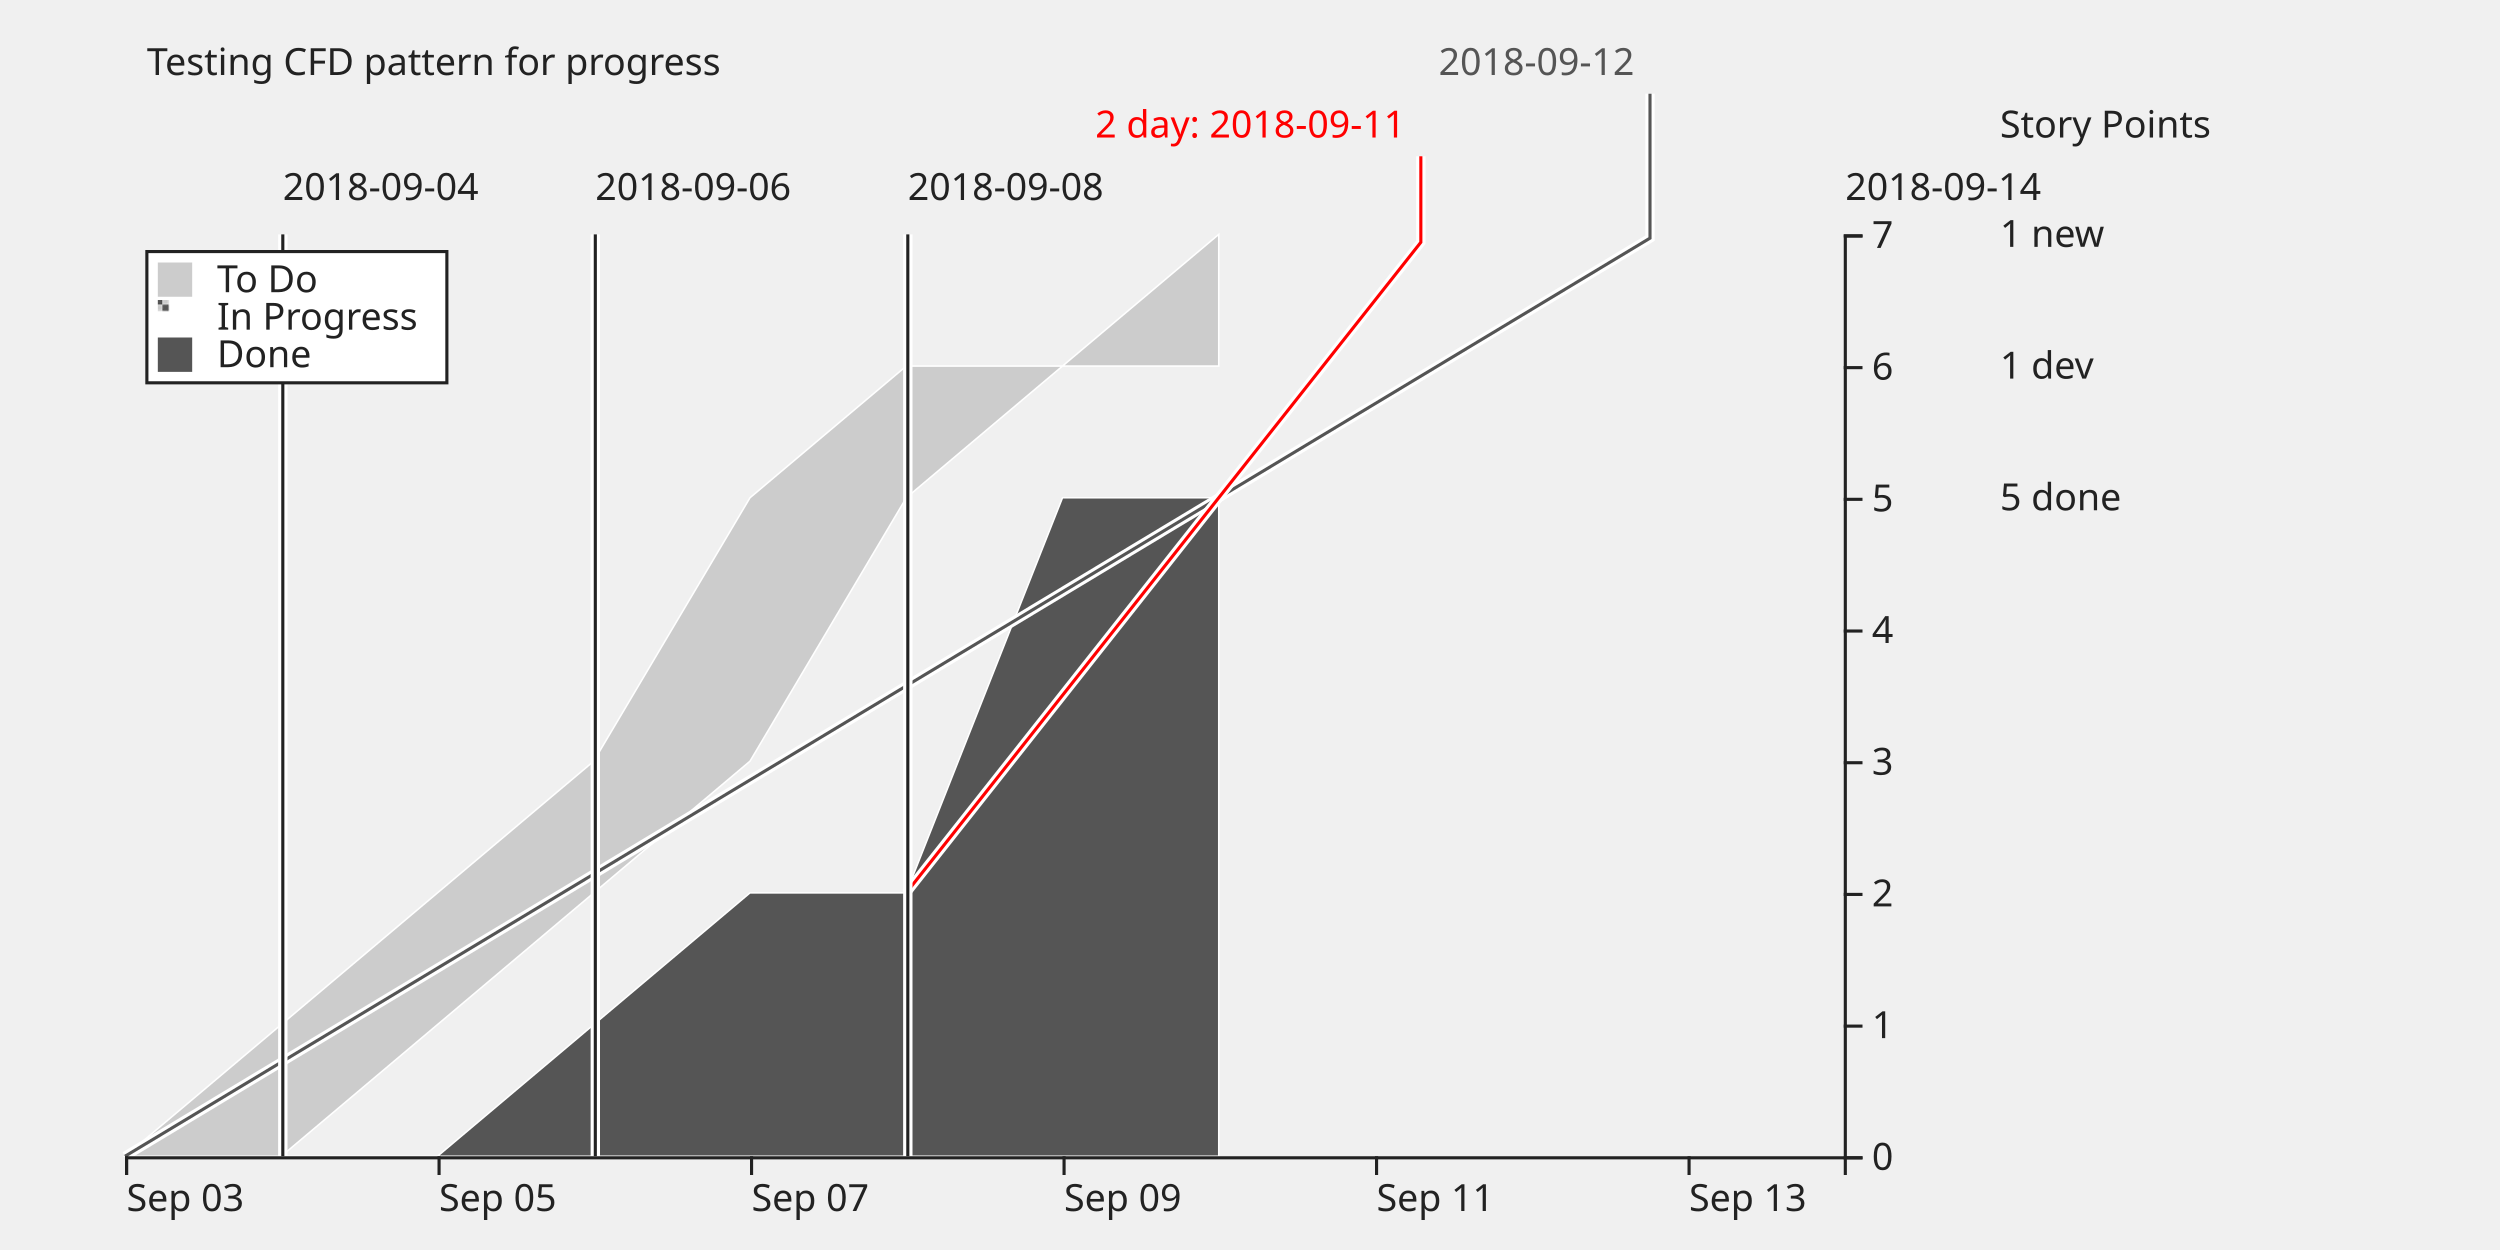
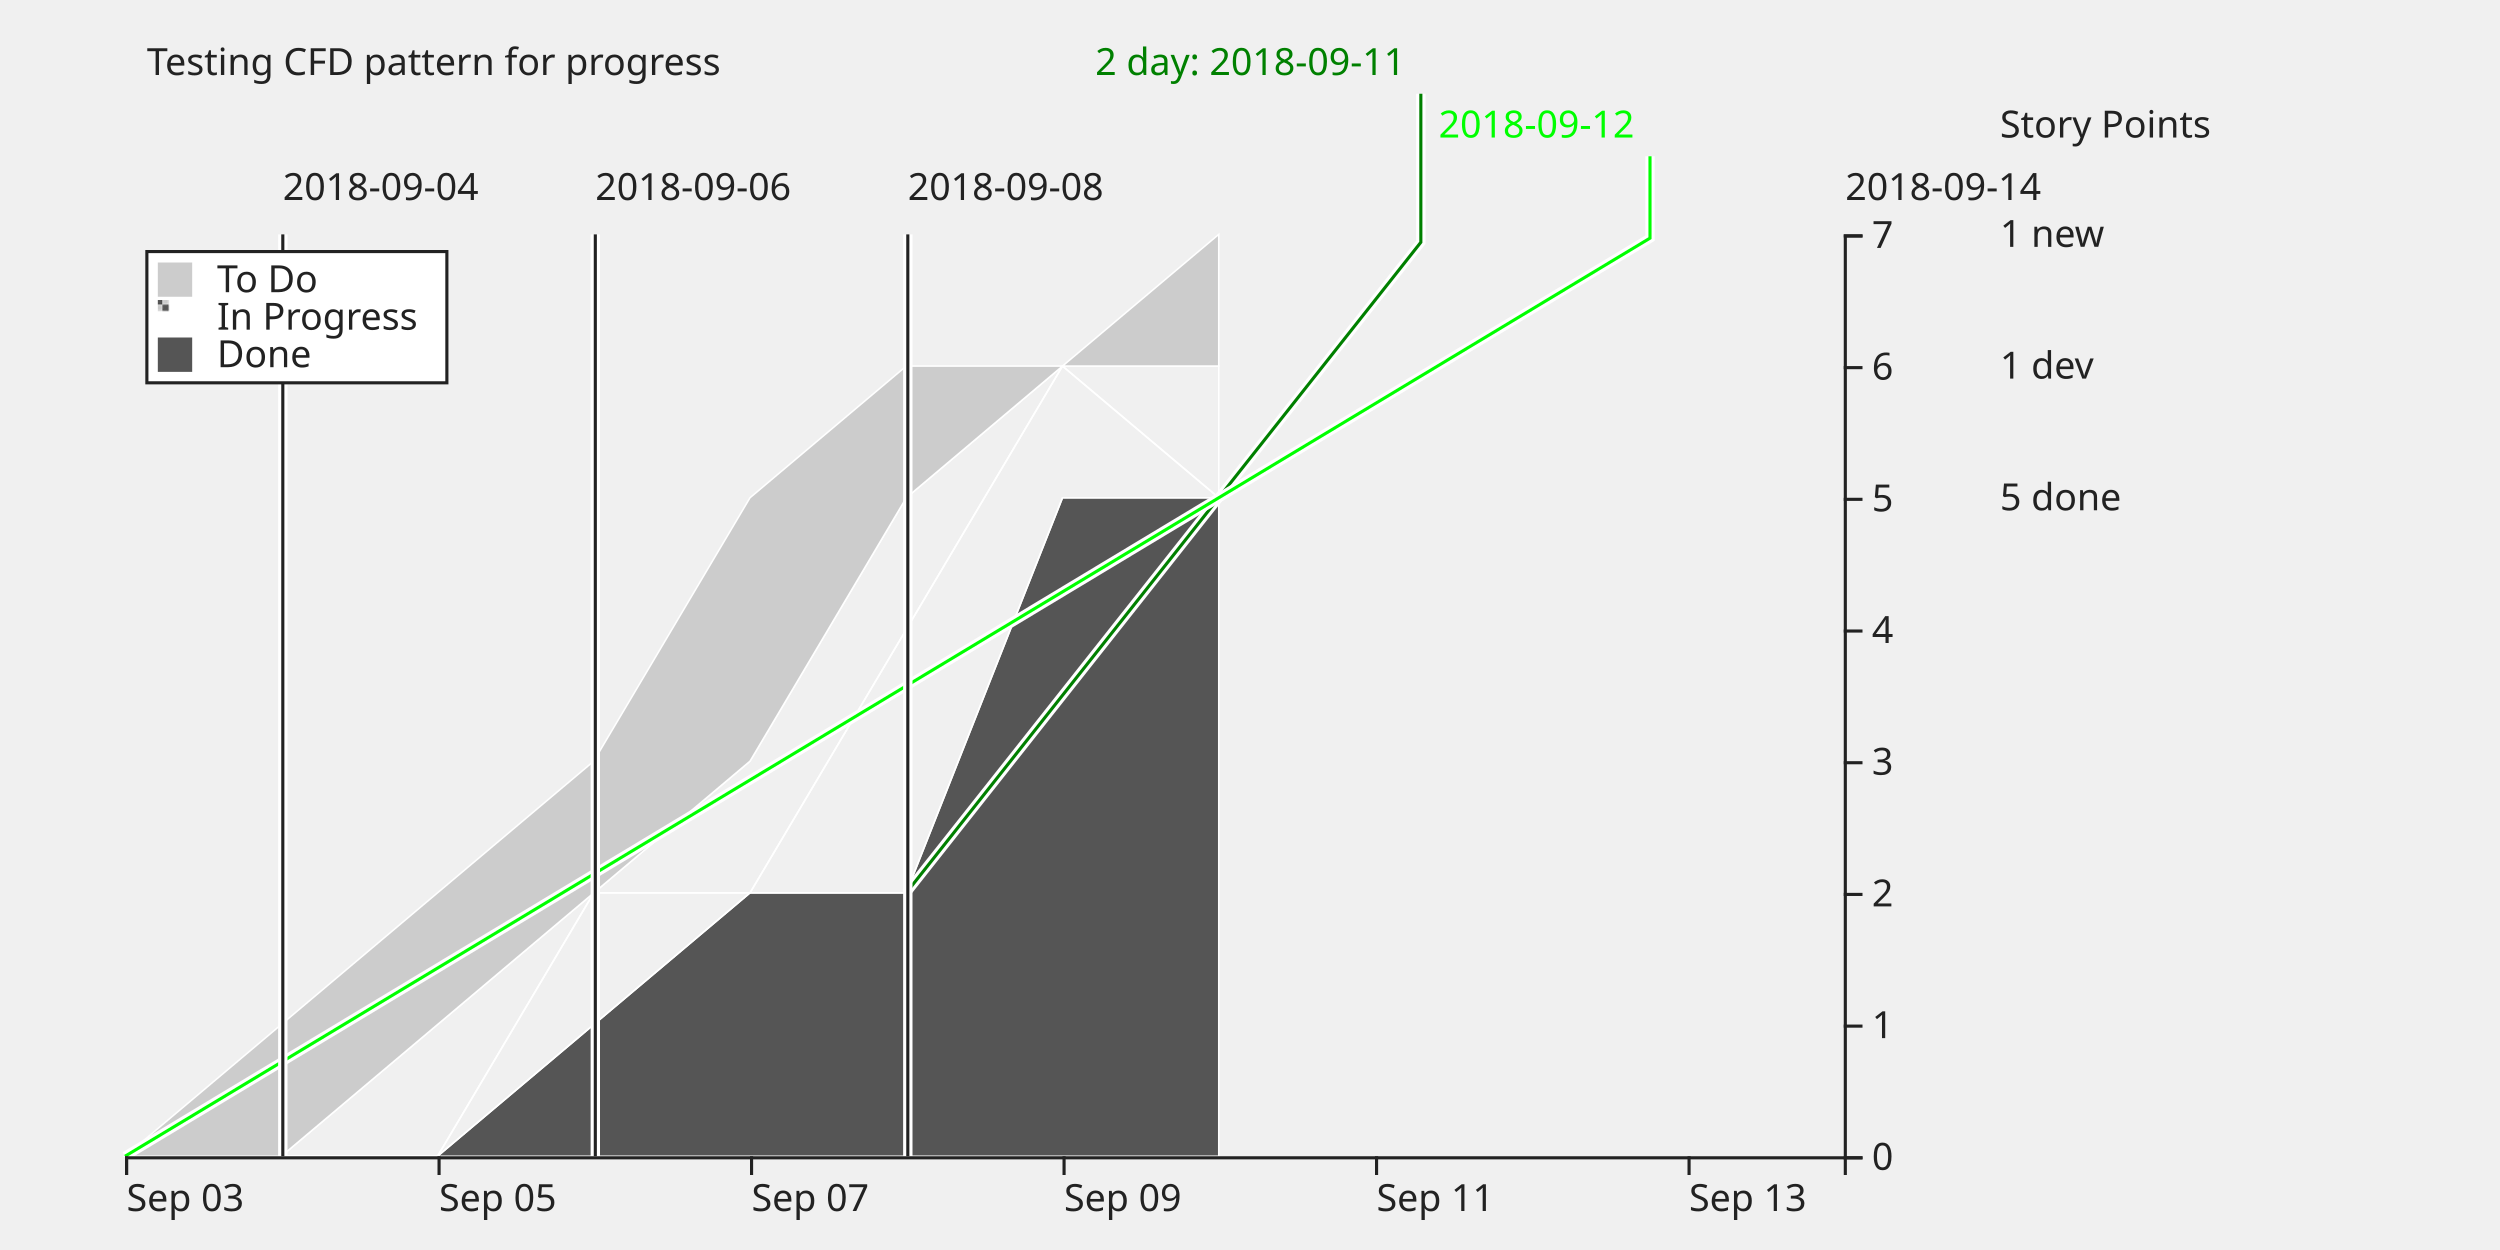
<svg xmlns="http://www.w3.org/2000/svg" width="800" height="400">
  <defs>
    <pattern id="pattern-checkers" x="0" y="0" width="4" height="4" patternunits="userSpaceOnUse">
      <rect x="0" y="0" width="2" height="2" style="fill: #555;" />
      <rect x="2" y="0" width="2" height="2" style="fill: #ccc;" />
      <rect x="0" y="2" width="2" height="2" style="fill: #ccc;" />
      <rect x="2" y="2" width="2" height="2" style="fill: #555;" />
    </pattern>
  </defs>
  <g transform="translate(40,75)">
    <g class="layer">
      <path class="area" style="fill: #555; stroke: #fff; stroke-width: 0.5;" d="M0,295L50,295L100,295L150,252.857L200,210.714L250,210.714L300,84.286L350,84.286L350,295L300,295L250,295L200,295L150,295L100,295L50,295L0,295Z" />
      <text x="600" y="84.286" dy="4px" font-size="12px" font-family="sans-serif" style="text-anchor: start; fill: #222;">5 done</text>
    </g>
    <g class="layer">
-       <path class="area" style="fill: url(#pattern-checkers); stroke: transparent; stroke-width: 0.5;" d="M0,295L50,295L100,295L150,210.714L200,210.714L250,126.429L300,42.143L350,84.286L350,84.286L300,84.286L250,210.714L200,210.714L150,252.857L100,295L50,295L0,295Z" />
+       <path class="area" style="fill: url(#pattern-checkers); stroke: #fff; stroke-width: 0.5;" d="M0,295L50,295L100,295L150,210.714L200,210.714L250,126.429L300,42.143L350,84.286L350,84.286L300,84.286L250,210.714L200,210.714L150,252.857L100,295L50,295L0,295Z" />
    </g>
    <g class="layer">
-       <path class="area" style="fill: url(#pattern-checkers); stroke: transparent; stroke-width: 0.5;" d="M0,295L50,295L100,252.857L150,210.714L200,168.571L250,84.286L300,42.143L350,42.143L350,84.286L300,42.143L250,126.429L200,210.714L150,210.714L100,295L50,295L0,295Z" />
+       <path class="area" style="fill: url(#pattern-checkers); stroke: #fff; stroke-width: 0.5;" d="M0,295L50,295L100,252.857L150,210.714L200,168.571L250,84.286L300,42.143L350,42.143L350,84.286L300,42.143L250,126.429L200,210.714L150,210.714L100,295L50,295L0,295Z" />
      <text x="600" y="42.143" dy="4px" font-size="12px" font-family="sans-serif" style="text-anchor: start; fill: #222;">1 dev</text>
    </g>
    <g class="layer">
      <path class="area" style="fill: #ccc; stroke: #fff; stroke-width: 0.5;" d="M0,295L50,252.857L100,210.714L150,168.571L200,84.286L250,42.143L300,42.143L350,0L350,42.143L300,42.143L250,84.286L200,168.571L150,210.714L100,252.857L50,295L0,295Z" />
      <text x="600" y="0" dy="4px" font-size="12px" font-family="sans-serif" style="text-anchor: start; fill: #222;">1 new</text>
    </g>
-     <path d="M0,295L488,1.204L488,-45" fill="none" style="stroke-width: 3; stroke: #fff;" />
-     <path d="M0,295L488,1.204L488,-45" fill="none" style="stroke-width: 1; stroke: #555;" />
-     <text x="483" y="-55" dy="4px" font-size="12" font-family="sans-serif" style="text-anchor: end; fill: #555;">2018-09-12</text>
-     <path d="M250,210.714L414.667,2.529L414.667,-25" fill="none" style="stroke-width: 3; stroke: #fff;" />
-     <path d="M250,210.714L414.667,2.529L414.667,-25" fill="none" style="stroke-width: 1; stroke: red;" />
-     <text x="409.667" y="-35" dy="4px" font-size="12" font-family="sans-serif" style="text-anchor: end; fill: red;">2 day: 2018-09-11</text>
+     <path d="M250,210.714L414.667,2.529L414.667,-45" fill="none" style="stroke-width: 3; stroke: #fff;" />
+     <path d="M250,210.714L414.667,2.529L414.667,-45" fill="none" style="stroke-width: 1; stroke: green;" />
+     <rect style="fill: #fff;" />
+     <text x="409.667" y="-55" dy="4px" font-size="12px" font-family="sans-serif" style="fill: green; text-anchor: end;">2 day: 2018-09-11</text>
+     <path d="M0,295L488,1.204L488,-25" fill="none" style="stroke-width: 3; stroke: #fff;" />
+     <path d="M0,295L488,1.204L488,-25" fill="none" style="stroke-width: 1; stroke: lime;" />
+     <rect style="fill: #fff;" />
+     <text x="483" y="-35" dy="4px" font-size="12px" font-family="sans-serif" style="fill: lime; text-anchor: end;">2018-09-12</text>
    <line x1="50.5" y1="295" x2="50.5" y2="0" style="stroke-width: 3; stroke: #fff;" />
    <line x1="50.5" y1="295" x2="50.5" y2="0" style="stroke-width: 1; stroke: #222;" />
    <rect style="fill: #fff;" />
    <text x="50.5" y="-15" dy="4px" font-size="12px" font-family="sans-serif" style="fill: #222; text-anchor: start;">2018-09-04</text>
    <line x1="150.5" y1="295" x2="150.5" y2="0" style="stroke-width: 3; stroke: #fff;" />
    <line x1="150.5" y1="295" x2="150.5" y2="0" style="stroke-width: 1; stroke: #222;" />
    <rect style="fill: #fff;" />
    <text x="150.5" y="-15" dy="4px" font-size="12px" font-family="sans-serif" style="fill: #222; text-anchor: start;">2018-09-06</text>
    <line x1="250.5" y1="295" x2="250.5" y2="0" style="stroke-width: 3; stroke: #fff;" />
    <line x1="250.5" y1="295" x2="250.5" y2="0" style="stroke-width: 1; stroke: #222;" />
    <rect style="fill: #fff;" />
    <text x="250.5" y="-15" dy="4px" font-size="12px" font-family="sans-serif" style="fill: #222; text-anchor: start;">2018-09-08</text>
    <rect style="fill: #fff;" />
    <text x="550.5" y="-15" dy="4px" font-size="12px" font-family="sans-serif" style="fill: #222; text-anchor: start;">2018-09-14</text>
    <g transform="translate(0,295)" fill="none" font-size="10" font-family="sans-serif" text-anchor="middle">
      <path class="domain" stroke="currentColor" d="M0.5,6V0.5H550.5V6" style="stroke: #222;" />
      <g class="tick" opacity="1" transform="translate(0.5,0)">
        <line stroke="currentColor" y2="6" style="stroke: #222;" />
        <text fill="currentColor" y="9" dy="0.71em" style="fill: #222; text-anchor: start;" font-size="12px" font-family="sans-serif">Sep 03</text>
      </g>
      <g class="tick" opacity="1" transform="translate(100.5,0)">
        <line stroke="currentColor" y2="6" style="stroke: #222;" />
        <text fill="currentColor" y="9" dy="0.71em" style="fill: #222; text-anchor: start;" font-size="12px" font-family="sans-serif">Sep 05</text>
      </g>
      <g class="tick" opacity="1" transform="translate(200.5,0)">
        <line stroke="currentColor" y2="6" style="stroke: #222;" />
        <text fill="currentColor" y="9" dy="0.71em" style="fill: #222; text-anchor: start;" font-size="12px" font-family="sans-serif">Sep 07</text>
      </g>
      <g class="tick" opacity="1" transform="translate(300.5,0)">
        <line stroke="currentColor" y2="6" style="stroke: #222;" />
        <text fill="currentColor" y="9" dy="0.71em" style="fill: #222; text-anchor: start;" font-size="12px" font-family="sans-serif">Sep 09</text>
      </g>
      <g class="tick" opacity="1" transform="translate(400.5,0)">
        <line stroke="currentColor" y2="6" style="stroke: #222;" />
        <text fill="currentColor" y="9" dy="0.71em" style="fill: #222; text-anchor: start;" font-size="12px" font-family="sans-serif">Sep 11</text>
      </g>
      <g class="tick" opacity="1" transform="translate(500.5,0)">
        <line stroke="currentColor" y2="6" style="stroke: #222;" />
        <text fill="currentColor" y="9" dy="0.71em" style="fill: #222; text-anchor: start;" font-size="12px" font-family="sans-serif">Sep 13</text>
      </g>
    </g>
    <g transform="translate(550 ,0)" fill="none" font-size="10" font-family="sans-serif" text-anchor="start">
      <path class="domain" stroke="currentColor" d="M6,295.5H0.5V0.5H6" style="stroke: #222;" />
      <g class="tick" opacity="1" transform="translate(0,295.5)">
        <line stroke="currentColor" x2="6" style="stroke: #222;" />
        <text fill="currentColor" x="9" dy="0.32em" style="fill: #222;" text-anchor="start" font-size="12px" font-family="sans-serif">0</text>
      </g>
      <g class="tick" opacity="1" transform="translate(0,253.3571)">
        <line stroke="currentColor" x2="6" style="stroke: #222;" />
        <text fill="currentColor" x="9" dy="0.32em" style="fill: #222;" text-anchor="start" font-size="12px" font-family="sans-serif">1</text>
      </g>
      <g class="tick" opacity="1" transform="translate(0,211.2143)">
        <line stroke="currentColor" x2="6" style="stroke: #222;" />
        <text fill="currentColor" x="9" dy="0.32em" style="fill: #222;" text-anchor="start" font-size="12px" font-family="sans-serif">2</text>
      </g>
      <g class="tick" opacity="1" transform="translate(0,169.0714)">
        <line stroke="currentColor" x2="6" style="stroke: #222;" />
        <text fill="currentColor" x="9" dy="0.32em" style="fill: #222;" text-anchor="start" font-size="12px" font-family="sans-serif">3</text>
      </g>
      <g class="tick" opacity="1" transform="translate(0,126.9286)">
        <line stroke="currentColor" x2="6" style="stroke: #222;" />
        <text fill="currentColor" x="9" dy="0.32em" style="fill: #222;" text-anchor="start" font-size="12px" font-family="sans-serif">4</text>
      </g>
      <g class="tick" opacity="1" transform="translate(0,84.78571)">
        <line stroke="currentColor" x2="6" style="stroke: #222;" />
        <text fill="currentColor" x="9" dy="0.32em" style="fill: #222;" text-anchor="start" font-size="12px" font-family="sans-serif">5</text>
      </g>
      <g class="tick" opacity="1" transform="translate(0,42.64286)">
        <line stroke="currentColor" x2="6" style="stroke: #222;" />
        <text fill="currentColor" x="9" dy="0.32em" style="fill: #222;" text-anchor="start" font-size="12px" font-family="sans-serif">6</text>
      </g>
      <g class="tick" opacity="1" transform="translate(0,0.5)">
        <line stroke="currentColor" x2="6" style="stroke: #222;" />
        <text fill="currentColor" x="9" dy="0.32em" style="fill: #222;" text-anchor="start" font-size="12px" font-family="sans-serif">7</text>
      </g>
    </g>
    <text x="7" y="-55" dy="4px" font-size="12px" font-family="sans-serif" style="text-anchor: start; fill: #222;">Testing CFD pattern for progress</text>
    <rect x="7" y="5.5" width="96" height="42" style="fill: #fff; stroke: #222;" />
    <rect x="10" y="8.5" width="12" height="12" style="fill: #ccc; stroke: #fff;" />
    <text x="29.44" y="14.5" dy="4px" font-size="12px" font-family="sans-serif" style="text-anchor: start; fill: #222;">To Do</text>
    <rect x="10" y="20.5" width="12" height="12" style="fill: url(#pattern-checkers); stroke: #fff;" />
    <text x="29.44" y="26.5" dy="4px" font-size="12px" font-family="sans-serif" style="text-anchor: start; fill: #222;">In Progress</text>
    <rect x="10" y="32.5" width="12" height="12" style="fill: #555; stroke: #fff;" />
    <text x="29.44" y="38.5" dy="4px" font-size="12px" font-family="sans-serif" style="text-anchor: start; fill: #222;">Done</text>
    <text x="600" y="-35" dy="4px" font-size="12px" font-family="sans-serif" style="text-anchor: start; fill: #222;">Story Points</text>
    <rect fill="#fff" stroke="#222" class="focus-item" width="12" height="12" style="display: none;" />
    <text dy="4px" font-size="12px" font-family="sans-serif" style="text-anchor: start; fill: #222; display: none;" />
    <text dy="4px" font-size="12px" font-family="sans-serif" style="text-anchor: start; fill: #222; display: none;" />
    <text dy="4px" font-size="12px" font-family="sans-serif" style="text-anchor: start; fill: #222; display: none;" />
    <text dy="4px" font-size="12px" font-family="sans-serif" style="text-anchor: start; fill: #222; display: none;" />
    <text dy="4px" font-size="12px" font-family="sans-serif" style="text-anchor: start; fill: #222; display: none;" />
    <text dy="4px" font-size="12px" font-family="sans-serif" style="text-anchor: start; fill: #222; display: none;" />
    <text dy="4px" font-size="12px" font-family="sans-serif" style="text-anchor: start; fill: #222; display: none;" />
    <text dy="4px" font-size="12px" font-family="sans-serif" style="text-anchor: start; fill: #222; display: none;" />
    <text dy="4px" font-size="12px" font-family="sans-serif" style="text-anchor: start; fill: #222; display: none;" />
    <text dy="4px" font-size="12px" font-family="sans-serif" style="text-anchor: start; fill: #222; display: none;" />
    <text dy="4px" font-size="12px" font-family="sans-serif" style="text-anchor: start; fill: #222; display: none;" />
    <text dy="4px" font-size="12px" font-family="sans-serif" style="text-anchor: start; fill: #222; display: none;" />
    <text dy="4px" font-size="12px" font-family="sans-serif" style="text-anchor: start; fill: #222; display: none;" />
    <text dy="4px" font-size="12px" font-family="sans-serif" style="text-anchor: start; fill: #222; display: none;" />
    <text dy="4px" font-size="12px" font-family="sans-serif" style="text-anchor: start; fill: #222; display: none;" />
    <text dy="4px" font-size="12px" font-family="sans-serif" style="text-anchor: start; fill: #222; display: none;" />
    <text dy="4px" font-size="12px" font-family="sans-serif" style="text-anchor: start; fill: #222; display: none;" />
    <text dy="4px" font-size="12px" font-family="sans-serif" style="text-anchor: start; fill: #222; display: none;" />
    <text dy="4px" font-size="12px" font-family="sans-serif" style="text-anchor: start; fill: #222; display: none;" />
    <text dy="4px" font-size="12px" font-family="sans-serif" style="text-anchor: start; fill: #222; display: none;" />
    <text dy="4px" font-size="12px" font-family="sans-serif" style="text-anchor: start; fill: #222; display: none;" />
    <text dy="4px" font-size="12px" font-family="sans-serif" style="text-anchor: start; fill: #222; display: none;" />
    <text dy="4px" font-size="12px" font-family="sans-serif" style="text-anchor: start; fill: #222; display: none;" />
    <text dy="4px" font-size="12px" font-family="sans-serif" style="text-anchor: start; fill: #222; display: none;" />
    <text dy="4px" font-size="12px" font-family="sans-serif" style="text-anchor: start; fill: #222; display: none;" />
    <text dy="4px" font-size="12px" font-family="sans-serif" style="text-anchor: start; fill: #222; display: none;" />
    <text dy="4px" font-size="12px" font-family="sans-serif" style="text-anchor: start; fill: #222; display: none;" />
    <text dy="4px" font-size="12px" font-family="sans-serif" style="text-anchor: start; fill: #222; display: none;" />
    <text dy="4px" font-size="12px" font-family="sans-serif" style="text-anchor: start; fill: #222; display: none;" />
    <text dy="4px" font-size="12px" font-family="sans-serif" style="text-anchor: start; fill: #222; display: none;" />
    <text dy="4px" font-size="12px" font-family="sans-serif" style="text-anchor: start; fill: #222; display: none;" />
    <text dy="4px" font-size="12px" font-family="sans-serif" style="text-anchor: start; fill: #222; display: none;" />
    <text dy="4px" font-size="12px" font-family="sans-serif" style="text-anchor: start; fill: #222; display: none;" />
    <text dy="4px" font-size="12px" font-family="sans-serif" style="text-anchor: start; fill: #222; display: none;" />
    <text dy="4px" font-size="12px" font-family="sans-serif" style="text-anchor: start; fill: #222; display: none;" />
    <text dy="4px" font-size="12px" font-family="sans-serif" style="text-anchor: start; fill: #222; display: none;" />
    <text dy="4px" font-size="12px" font-family="sans-serif" style="text-anchor: start; fill: #222; display: none;" />
    <text dy="4px" font-size="12px" font-family="sans-serif" style="text-anchor: start; fill: #222; display: none;" />
    <text dy="4px" font-size="12px" font-family="sans-serif" style="text-anchor: start; fill: #222; display: none;" />
    <text dy="4px" font-size="12px" font-family="sans-serif" style="text-anchor: start; fill: #222; display: none;" />
    <line style="display: none; stroke-width: 3; stroke: #fff;" />
    <line style="display: none; stroke-width: 1; stroke: #222;" />
    <rect width="760" height="295" fill="transparent" />
  </g>
</svg>
